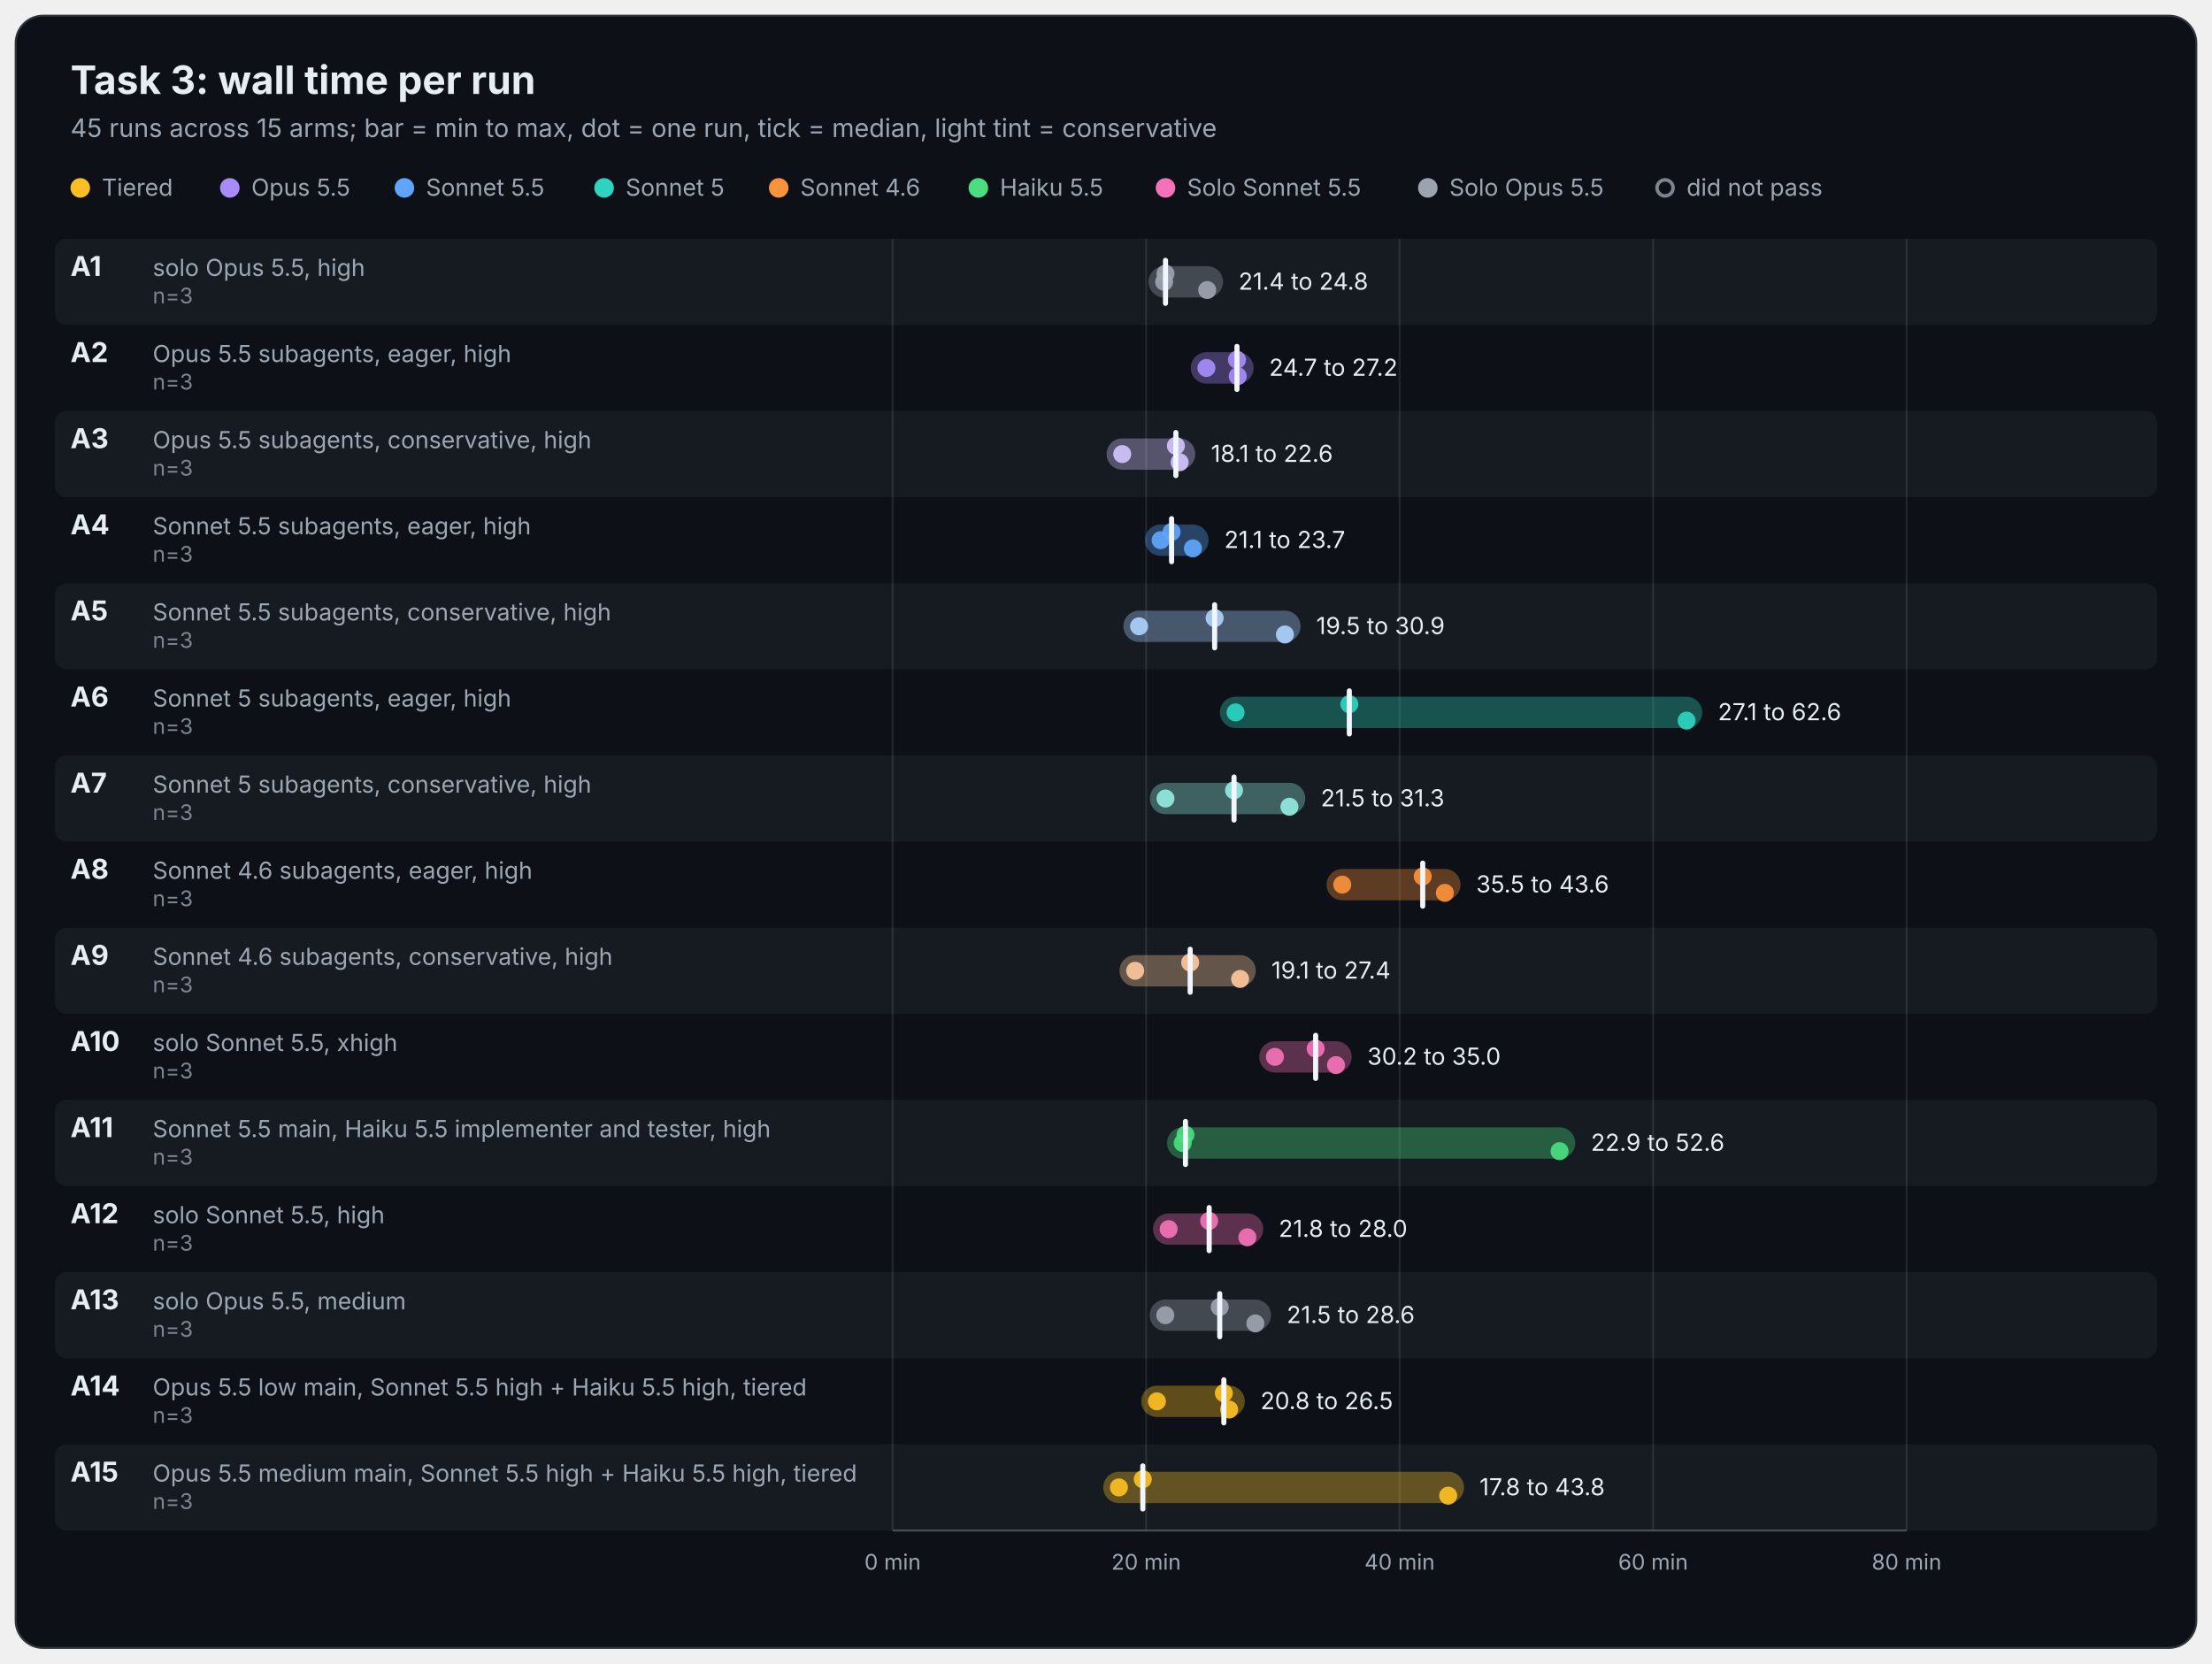
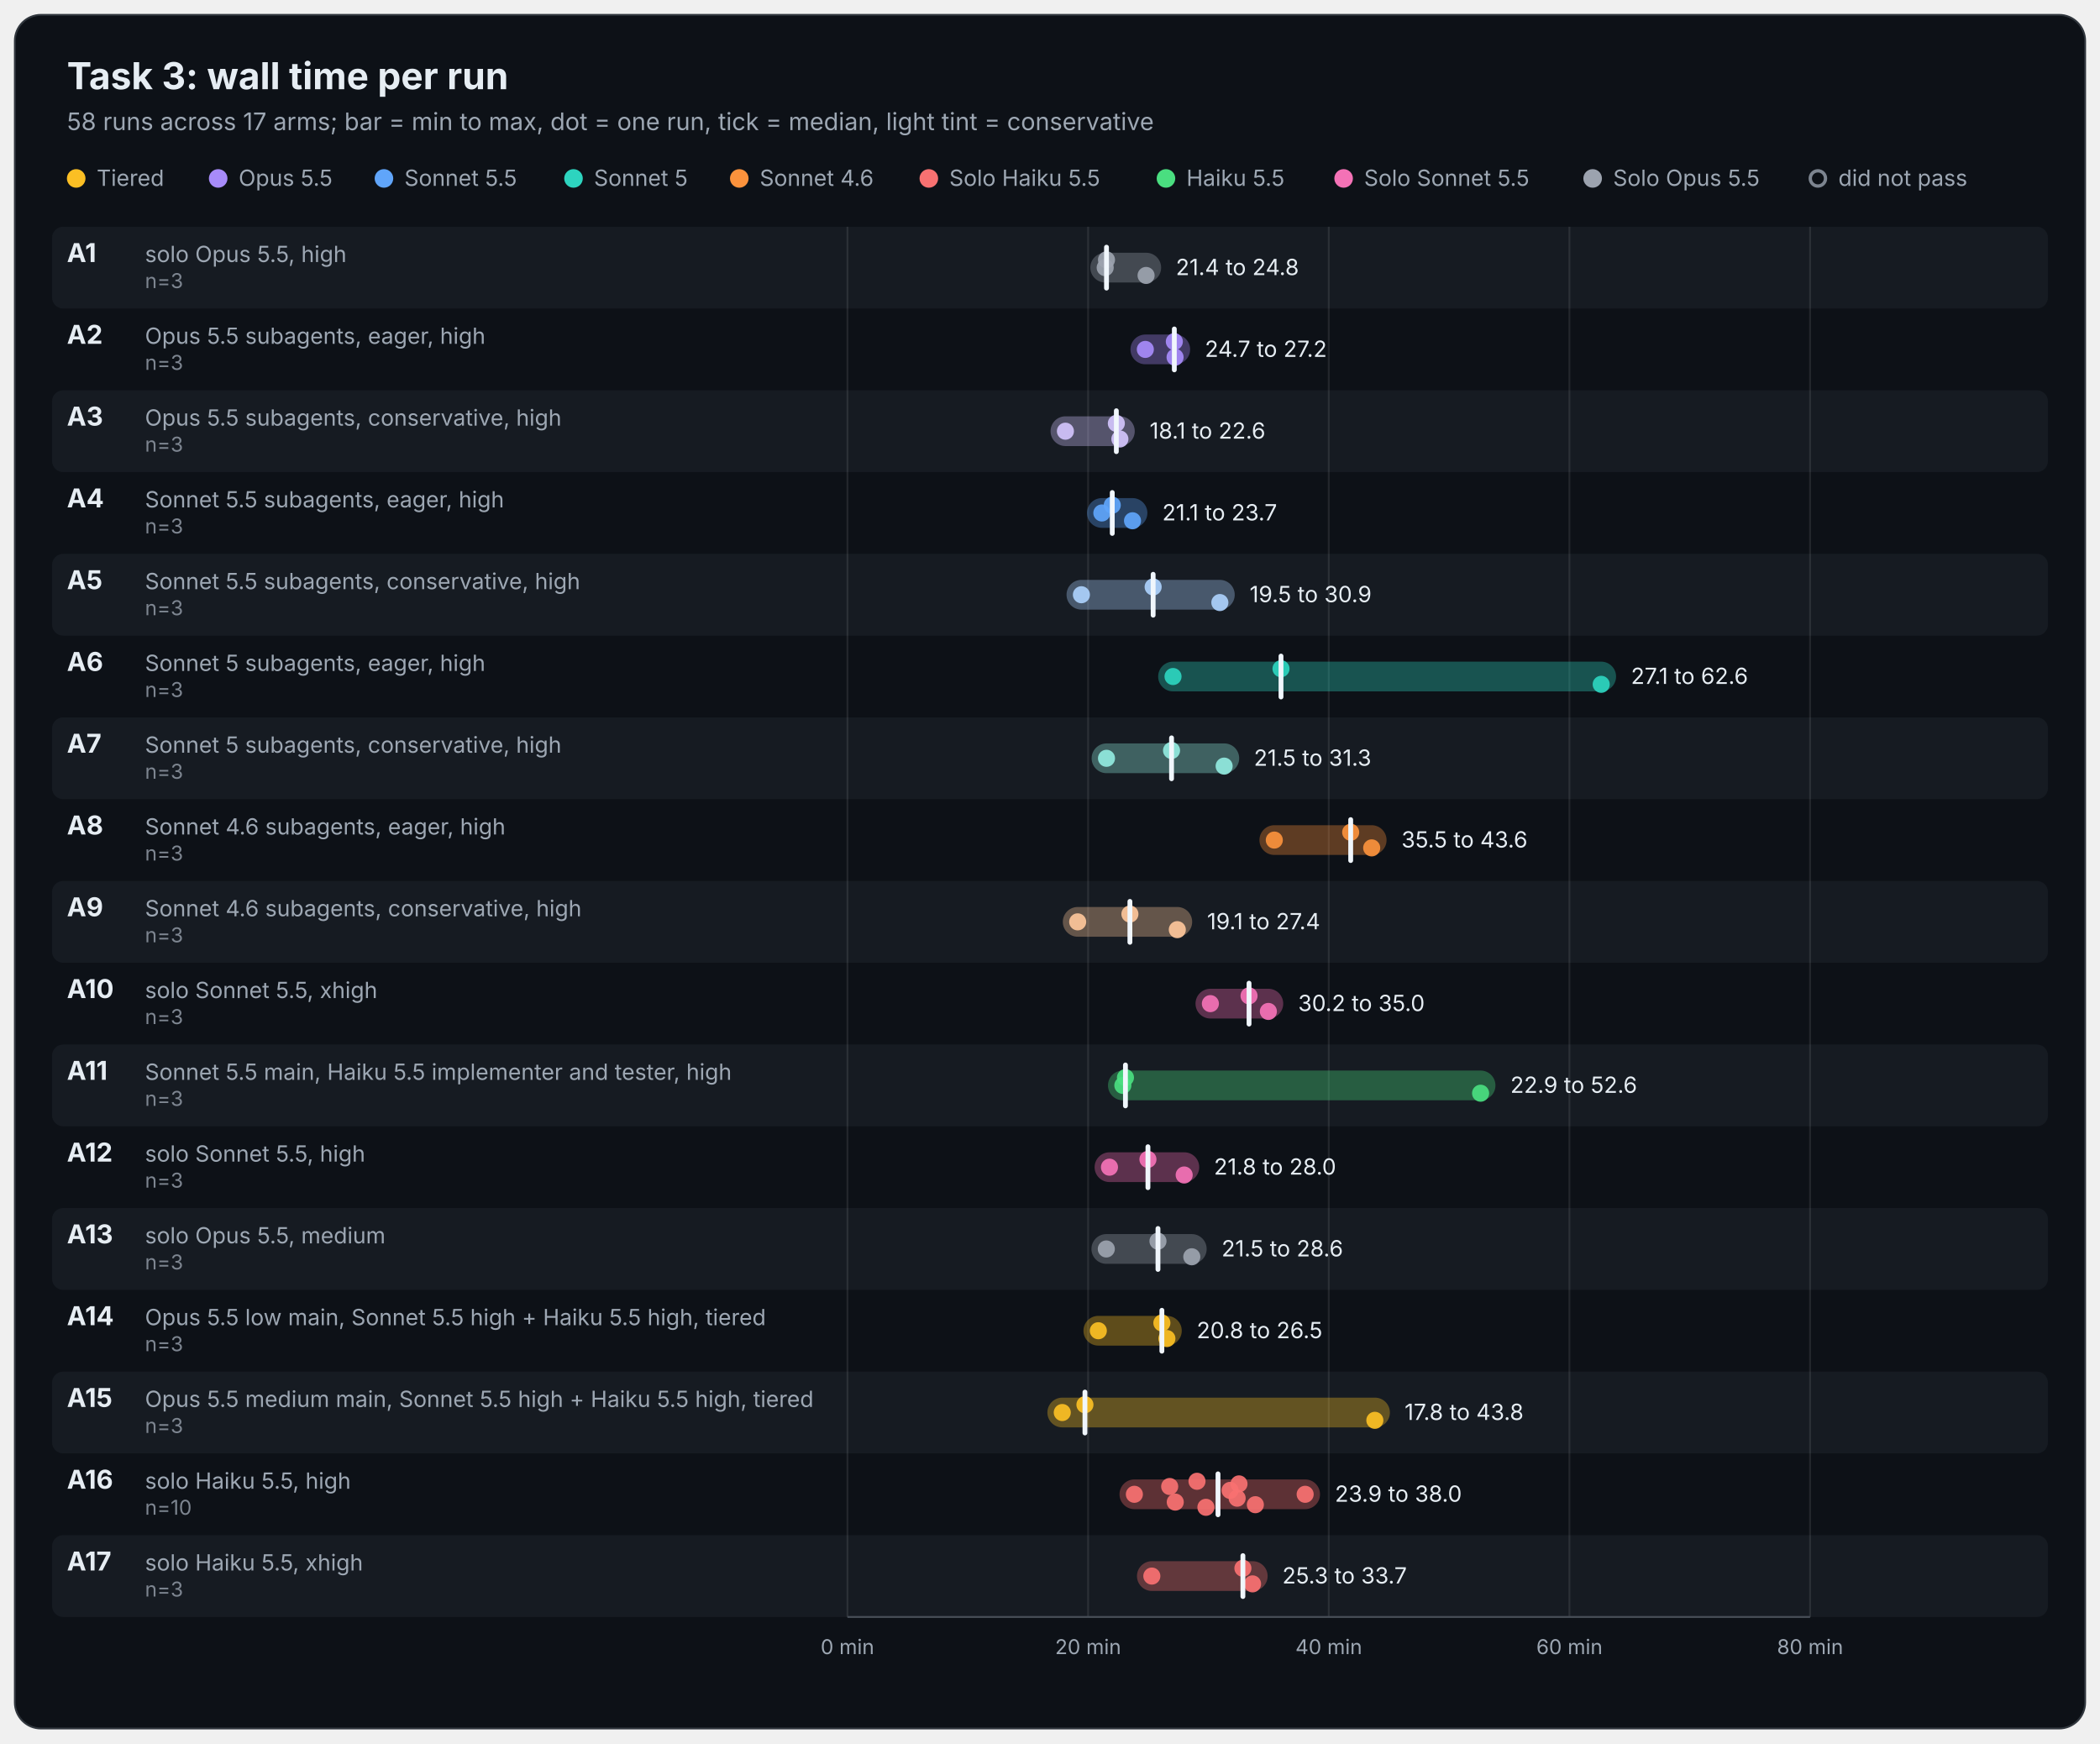
- <svg xmlns="http://www.w3.org/2000/svg" width="1130" height="850.0" viewBox="0 0 1130 850.0" role="img" aria-label="Task 3: wall time per run" font-family="-apple-system, &quot;Segoe UI&quot;, Inter, Roboto, &quot;Helvetica Neue&quot;, Arial, sans-serif">
-   <rect x="8" y="8" width="1114" height="834.0" rx="14" fill="#0d1117" stroke="#30363d" stroke-width="1" />
+ <svg xmlns="http://www.w3.org/2000/svg" width="1130" height="938.0" viewBox="0 0 1130 938.0" role="img" aria-label="Task 3: wall time per run" font-family="-apple-system, &quot;Segoe UI&quot;, Inter, Roboto, &quot;Helvetica Neue&quot;, Arial, sans-serif">
+   <rect x="8" y="8" width="1114" height="922.0" rx="14" fill="#0d1117" stroke="#30363d" stroke-width="1" />
  <text x="36.0" y="48.0" font-size="20" font-weight="700" fill="#e6edf3" text-anchor="start">Task 3: wall time per run</text>
-   <text x="36.0" y="70.0" font-size="13" font-weight="400" fill="#9da7b3" text-anchor="start">45 runs across 15 arms; bar = min to max, dot = one run, tick = median, light tint = conservative</text>
+   <text x="36.0" y="70.0" font-size="13" font-weight="400" fill="#9da7b3" text-anchor="start">58 runs across 17 arms; bar = min to max, dot = one run, tick = median, light tint = conservative</text>
  <circle cx="41.0" cy="96.0" r="5" fill="#fbbf24" />
  <text x="52.0" y="100.0" font-size="12" font-weight="400" fill="#9da7b3" text-anchor="start">Tiered</text>
  <circle cx="117.4" cy="96.0" r="5" fill="#a78bfa" />
  <text x="128.4" y="100.0" font-size="12" font-weight="400" fill="#9da7b3" text-anchor="start">Opus 5.5</text>
  <circle cx="206.6" cy="96.0" r="5" fill="#60a5fa" />
  <text x="217.6" y="100.0" font-size="12" font-weight="400" fill="#9da7b3" text-anchor="start">Sonnet 5.5</text>
  <circle cx="308.6" cy="96.0" r="5" fill="#2dd4bf" />
  <text x="319.6" y="100.0" font-size="12" font-weight="400" fill="#9da7b3" text-anchor="start">Sonnet 5</text>
  <circle cx="397.8" cy="96.0" r="5" fill="#fb923c" />
  <text x="408.8" y="100.0" font-size="12" font-weight="400" fill="#9da7b3" text-anchor="start">Sonnet 4.6</text>
-   <circle cx="499.8" cy="96.0" r="5" fill="#4ade80" />
-   <text x="510.8" y="100.0" font-size="12" font-weight="400" fill="#9da7b3" text-anchor="start">Haiku 5.5</text>
-   <circle cx="595.4" cy="96.0" r="5" fill="#f472b6" />
-   <text x="606.4" y="100.0" font-size="12" font-weight="400" fill="#9da7b3" text-anchor="start">Solo Sonnet 5.5</text>
-   <circle cx="729.4" cy="96.0" r="5" fill="#9ca3af" />
-   <text x="740.4" y="100.0" font-size="12" font-weight="400" fill="#9da7b3" text-anchor="start">Solo Opus 5.5</text>
-   <circle cx="850.6" cy="96.0" r="4.1" fill="#0d1117" stroke="#7d8590" stroke-width="1.8" />
-   <text x="861.6" y="100.0" font-size="12" font-weight="400" fill="#9da7b3" text-anchor="start">did not pass</text>
+   <circle cx="499.8" cy="96.0" r="5" fill="#f87171" />
+   <text x="510.8" y="100.0" font-size="12" font-weight="400" fill="#9da7b3" text-anchor="start">Solo Haiku 5.5</text>
+   <circle cx="627.4" cy="96.0" r="5" fill="#4ade80" />
+   <text x="638.4" y="100.0" font-size="12" font-weight="400" fill="#9da7b3" text-anchor="start">Haiku 5.5</text>
+   <circle cx="723.0" cy="96.0" r="5" fill="#f472b6" />
+   <text x="734.0" y="100.0" font-size="12" font-weight="400" fill="#9da7b3" text-anchor="start">Solo Sonnet 5.5</text>
+   <circle cx="857.0" cy="96.0" r="5" fill="#9ca3af" />
+   <text x="868.0" y="100.0" font-size="12" font-weight="400" fill="#9da7b3" text-anchor="start">Solo Opus 5.5</text>
+   <circle cx="978.2" cy="96.0" r="4.1" fill="#0d1117" stroke="#7d8590" stroke-width="1.8" />
+   <text x="989.2" y="100.0" font-size="12" font-weight="400" fill="#9da7b3" text-anchor="start">did not pass</text>
  <rect x="28" y="122.0" width="1074.0" height="44" rx="6" fill="#161b22" />
  <rect x="28" y="210.0" width="1074.0" height="44" rx="6" fill="#161b22" />
  <rect x="28" y="298.0" width="1074.0" height="44" rx="6" fill="#161b22" />
  <rect x="28" y="386.0" width="1074.0" height="44" rx="6" fill="#161b22" />
  <rect x="28" y="474.0" width="1074.0" height="44" rx="6" fill="#161b22" />
  <rect x="28" y="562.0" width="1074.0" height="44" rx="6" fill="#161b22" />
  <rect x="28" y="650.0" width="1074.0" height="44" rx="6" fill="#161b22" />
  <rect x="28" y="738.0" width="1074.0" height="44" rx="6" fill="#161b22" />
-   <line x1="456.0" y1="122.0" x2="456.0" y2="782.0" stroke="#ffffff" stroke-opacity="0.09" stroke-width="1" />
-   <text x="456.0" y="802.0" font-size="11" font-weight="400" fill="#9da7b3" text-anchor="middle">0 min</text>
-   <line x1="585.5" y1="122.0" x2="585.5" y2="782.0" stroke="#ffffff" stroke-opacity="0.09" stroke-width="1" />
-   <text x="585.5" y="802.0" font-size="11" font-weight="400" fill="#9da7b3" text-anchor="middle">20 min</text>
-   <line x1="715.0" y1="122.0" x2="715.0" y2="782.0" stroke="#ffffff" stroke-opacity="0.09" stroke-width="1" />
-   <text x="715.0" y="802.0" font-size="11" font-weight="400" fill="#9da7b3" text-anchor="middle">40 min</text>
-   <line x1="844.5" y1="122.0" x2="844.5" y2="782.0" stroke="#ffffff" stroke-opacity="0.09" stroke-width="1" />
-   <text x="844.5" y="802.0" font-size="11" font-weight="400" fill="#9da7b3" text-anchor="middle">60 min</text>
-   <line x1="974.0" y1="122.0" x2="974.0" y2="782.0" stroke="#ffffff" stroke-opacity="0.09" stroke-width="1" />
-   <text x="974.0" y="802.0" font-size="11" font-weight="400" fill="#9da7b3" text-anchor="middle">80 min</text>
-   <line x1="456.0" y1="782.0" x2="974.0" y2="782.0" stroke="#484f58" stroke-width="1" />
+   <rect x="28" y="826.0" width="1074.0" height="44" rx="6" fill="#161b22" />
+   <line x1="456.0" y1="122.0" x2="456.0" y2="870.0" stroke="#ffffff" stroke-opacity="0.09" stroke-width="1" />
+   <text x="456.0" y="890.0" font-size="11" font-weight="400" fill="#9da7b3" text-anchor="middle">0 min</text>
+   <line x1="585.5" y1="122.0" x2="585.5" y2="870.0" stroke="#ffffff" stroke-opacity="0.09" stroke-width="1" />
+   <text x="585.5" y="890.0" font-size="11" font-weight="400" fill="#9da7b3" text-anchor="middle">20 min</text>
+   <line x1="715.0" y1="122.0" x2="715.0" y2="870.0" stroke="#ffffff" stroke-opacity="0.09" stroke-width="1" />
+   <text x="715.0" y="890.0" font-size="11" font-weight="400" fill="#9da7b3" text-anchor="middle">40 min</text>
+   <line x1="844.5" y1="122.0" x2="844.5" y2="870.0" stroke="#ffffff" stroke-opacity="0.09" stroke-width="1" />
+   <text x="844.5" y="890.0" font-size="11" font-weight="400" fill="#9da7b3" text-anchor="middle">60 min</text>
+   <line x1="974.0" y1="122.0" x2="974.0" y2="870.0" stroke="#ffffff" stroke-opacity="0.09" stroke-width="1" />
+   <text x="974.0" y="890.0" font-size="11" font-weight="400" fill="#9da7b3" text-anchor="middle">80 min</text>
+   <line x1="456.0" y1="870.0" x2="974.0" y2="870.0" stroke="#484f58" stroke-width="1" />
  <text x="36.0" y="141.0" font-size="14" font-weight="700" fill="#e6edf3" text-anchor="start">A1</text>
  <text x="78.0" y="141.0" font-size="12" font-weight="400" fill="#9da7b3" text-anchor="start">solo Opus 5.5, high</text>
  <text x="78.0" y="155.0" font-size="11" font-weight="400" fill="#7d8590" text-anchor="start">n=3</text>
  <rect x="586.7" y="136.0" width="38.1" height="16" rx="8.0" fill="#9ca3af" fill-opacity="0.34" />
  <circle cx="594.7" cy="144.0" r="4.6" fill="#9ca3af" fill-opacity="0.92" />
  <circle cx="595.4" cy="139.8" r="4.6" fill="#9ca3af" fill-opacity="0.92" />
  <circle cx="616.7" cy="148.2" r="4.6" fill="#9ca3af" fill-opacity="0.92" />
  <line x1="595.4" y1="133.0" x2="595.4" y2="155.0" stroke="#f0f6fc" stroke-width="2.6" stroke-linecap="round" />
  <text x="632.7" y="148.0" font-size="12" font-weight="400" fill="#e6edf3" text-anchor="start">21.4 to 24.8</text>
  <text x="36.0" y="185.0" font-size="14" font-weight="700" fill="#e6edf3" text-anchor="start">A2</text>
  <text x="78.0" y="185.0" font-size="12" font-weight="400" fill="#9da7b3" text-anchor="start">Opus 5.5 subagents, eager, high</text>
  <text x="78.0" y="199.0" font-size="11" font-weight="400" fill="#7d8590" text-anchor="start">n=3</text>
  <rect x="608.3" y="180.0" width="32.1" height="16" rx="8.0" fill="#a78bfa" fill-opacity="0.34" />
  <circle cx="616.3" cy="188.0" r="4.6" fill="#a78bfa" fill-opacity="0.92" />
  <circle cx="631.9" cy="183.8" r="4.6" fill="#a78bfa" fill-opacity="0.92" />
  <circle cx="632.3" cy="192.2" r="4.6" fill="#a78bfa" fill-opacity="0.92" />
  <line x1="631.9" y1="177.0" x2="631.9" y2="199.0" stroke="#f0f6fc" stroke-width="2.6" stroke-linecap="round" />
  <text x="648.3" y="192.0" font-size="12" font-weight="400" fill="#e6edf3" text-anchor="start">24.7 to 27.2</text>
  <text x="36.0" y="229.0" font-size="14" font-weight="700" fill="#e6edf3" text-anchor="start">A3</text>
  <text x="78.0" y="229.0" font-size="12" font-weight="400" fill="#9da7b3" text-anchor="start">Opus 5.5 subagents, conservative, high</text>
  <text x="78.0" y="243.0" font-size="11" font-weight="400" fill="#7d8590" text-anchor="start">n=3</text>
  <rect x="565.3" y="224.0" width="45.3" height="16" rx="8.0" fill="#d1c3fc" fill-opacity="0.34" />
  <circle cx="573.3" cy="232.0" r="4.6" fill="#d1c3fc" fill-opacity="0.92" />
  <circle cx="600.7" cy="227.8" r="4.6" fill="#d1c3fc" fill-opacity="0.92" />
  <circle cx="602.6" cy="236.2" r="4.6" fill="#d1c3fc" fill-opacity="0.92" />
  <line x1="600.7" y1="221.0" x2="600.7" y2="243.0" stroke="#f0f6fc" stroke-width="2.6" stroke-linecap="round" />
  <text x="618.6" y="236.0" font-size="12" font-weight="400" fill="#e6edf3" text-anchor="start">18.1 to 22.6</text>
  <text x="36.0" y="273.0" font-size="14" font-weight="700" fill="#e6edf3" text-anchor="start">A4</text>
  <text x="78.0" y="273.0" font-size="12" font-weight="400" fill="#9da7b3" text-anchor="start">Sonnet 5.5 subagents, eager, high</text>
  <text x="78.0" y="287.0" font-size="11" font-weight="400" fill="#7d8590" text-anchor="start">n=3</text>
  <rect x="584.9" y="268.0" width="32.5" height="16" rx="8.0" fill="#60a5fa" fill-opacity="0.34" />
  <circle cx="592.9" cy="276.0" r="4.6" fill="#60a5fa" fill-opacity="0.92" />
  <circle cx="598.5" cy="271.8" r="4.6" fill="#60a5fa" fill-opacity="0.92" />
  <circle cx="609.4" cy="280.2" r="4.6" fill="#60a5fa" fill-opacity="0.92" />
  <line x1="598.5" y1="265.0" x2="598.5" y2="287.0" stroke="#f0f6fc" stroke-width="2.6" stroke-linecap="round" />
  <text x="625.4" y="280.0" font-size="12" font-weight="400" fill="#e6edf3" text-anchor="start">21.1 to 23.7</text>
  <text x="36.0" y="317.0" font-size="14" font-weight="700" fill="#e6edf3" text-anchor="start">A5</text>
  <text x="78.0" y="317.0" font-size="12" font-weight="400" fill="#9da7b3" text-anchor="start">Sonnet 5.5 subagents, conservative, high</text>
  <text x="78.0" y="331.0" font-size="11" font-weight="400" fill="#7d8590" text-anchor="start">n=3</text>
  <rect x="573.9" y="312.0" width="90.5" height="16" rx="8.0" fill="#acd0fc" fill-opacity="0.34" />
  <circle cx="581.9" cy="320.0" r="4.6" fill="#acd0fc" fill-opacity="0.92" />
  <circle cx="620.5" cy="315.8" r="4.6" fill="#acd0fc" fill-opacity="0.92" />
  <circle cx="656.4" cy="324.2" r="4.6" fill="#acd0fc" fill-opacity="0.92" />
  <line x1="620.5" y1="309.0" x2="620.5" y2="331.0" stroke="#f0f6fc" stroke-width="2.6" stroke-linecap="round" />
  <text x="672.4" y="324.0" font-size="12" font-weight="400" fill="#e6edf3" text-anchor="start">19.5 to 30.9</text>
  <text x="36.0" y="361.0" font-size="14" font-weight="700" fill="#e6edf3" text-anchor="start">A6</text>
  <text x="78.0" y="361.0" font-size="12" font-weight="400" fill="#9da7b3" text-anchor="start">Sonnet 5 subagents, eager, high</text>
  <text x="78.0" y="375.0" font-size="11" font-weight="400" fill="#7d8590" text-anchor="start">n=3</text>
  <rect x="623.2" y="356.0" width="246.4" height="16" rx="8.0" fill="#2dd4bf" fill-opacity="0.34" />
  <circle cx="631.2" cy="364.0" r="4.6" fill="#2dd4bf" fill-opacity="0.92" />
  <circle cx="689.3" cy="359.8" r="4.6" fill="#2dd4bf" fill-opacity="0.92" />
  <circle cx="861.6" cy="368.2" r="4.6" fill="#2dd4bf" fill-opacity="0.92" />
  <line x1="689.3" y1="353.0" x2="689.3" y2="375.0" stroke="#f0f6fc" stroke-width="2.6" stroke-linecap="round" />
  <text x="877.6" y="368.0" font-size="12" font-weight="400" fill="#e6edf3" text-anchor="start">27.1 to 62.6</text>
  <text x="36.0" y="405.0" font-size="14" font-weight="700" fill="#e6edf3" text-anchor="start">A7</text>
  <text x="78.0" y="405.0" font-size="12" font-weight="400" fill="#9da7b3" text-anchor="start">Sonnet 5 subagents, conservative, high</text>
  <text x="78.0" y="419.0" font-size="11" font-weight="400" fill="#7d8590" text-anchor="start">n=3</text>
  <rect x="587.4" y="400.0" width="79.4" height="16" rx="8.0" fill="#92e9de" fill-opacity="0.34" />
  <circle cx="595.4" cy="408.0" r="4.6" fill="#92e9de" fill-opacity="0.92" />
  <circle cx="630.4" cy="403.8" r="4.6" fill="#92e9de" fill-opacity="0.92" />
  <circle cx="658.7" cy="412.2" r="4.6" fill="#92e9de" fill-opacity="0.92" />
  <line x1="630.4" y1="397.0" x2="630.4" y2="419.0" stroke="#f0f6fc" stroke-width="2.6" stroke-linecap="round" />
  <text x="674.7" y="412.0" font-size="12" font-weight="400" fill="#e6edf3" text-anchor="start">21.5 to 31.3</text>
  <text x="36.0" y="449.0" font-size="14" font-weight="700" fill="#e6edf3" text-anchor="start">A8</text>
  <text x="78.0" y="449.0" font-size="12" font-weight="400" fill="#9da7b3" text-anchor="start">Sonnet 4.6 subagents, eager, high</text>
  <text x="78.0" y="463.0" font-size="11" font-weight="400" fill="#7d8590" text-anchor="start">n=3</text>
  <rect x="677.7" y="444.0" width="68.4" height="16" rx="8.0" fill="#fb923c" fill-opacity="0.34" />
  <circle cx="685.7" cy="452.0" r="4.6" fill="#fb923c" fill-opacity="0.92" />
  <circle cx="726.8" cy="447.8" r="4.6" fill="#fb923c" fill-opacity="0.92" />
  <circle cx="738.1" cy="456.2" r="4.6" fill="#fb923c" fill-opacity="0.92" />
  <line x1="726.8" y1="441.0" x2="726.8" y2="463.0" stroke="#f0f6fc" stroke-width="2.6" stroke-linecap="round" />
  <text x="754.1" y="456.0" font-size="12" font-weight="400" fill="#e6edf3" text-anchor="start">35.5 to 43.6</text>
  <text x="36.0" y="493.0" font-size="14" font-weight="700" fill="#e6edf3" text-anchor="start">A9</text>
  <text x="78.0" y="493.0" font-size="12" font-weight="400" fill="#9da7b3" text-anchor="start">Sonnet 4.6 subagents, conservative, high</text>
  <text x="78.0" y="507.0" font-size="11" font-weight="400" fill="#7d8590" text-anchor="start">n=3</text>
  <rect x="571.9" y="488.0" width="69.6" height="16" rx="8.0" fill="#fdc69a" fill-opacity="0.34" />
  <circle cx="579.9" cy="496.0" r="4.6" fill="#fdc69a" fill-opacity="0.92" />
  <circle cx="608.0" cy="491.8" r="4.6" fill="#fdc69a" fill-opacity="0.92" />
  <circle cx="633.5" cy="500.2" r="4.6" fill="#fdc69a" fill-opacity="0.92" />
  <line x1="608.0" y1="485.0" x2="608.0" y2="507.0" stroke="#f0f6fc" stroke-width="2.6" stroke-linecap="round" />
  <text x="649.5" y="500.0" font-size="12" font-weight="400" fill="#e6edf3" text-anchor="start">19.1 to 27.4</text>
  <text x="36.0" y="537.0" font-size="14" font-weight="700" fill="#e6edf3" text-anchor="start">A10</text>
  <text x="78.0" y="537.0" font-size="12" font-weight="400" fill="#9da7b3" text-anchor="start">solo Sonnet 5.5, xhigh</text>
  <text x="78.0" y="551.0" font-size="11" font-weight="400" fill="#7d8590" text-anchor="start">n=3</text>
  <rect x="643.3" y="532.0" width="47.2" height="16" rx="8.0" fill="#f472b6" fill-opacity="0.34" />
  <circle cx="651.3" cy="540.0" r="4.6" fill="#f472b6" fill-opacity="0.92" />
  <circle cx="672.1" cy="535.8" r="4.6" fill="#f472b6" fill-opacity="0.92" />
  <circle cx="682.5" cy="544.2" r="4.6" fill="#f472b6" fill-opacity="0.92" />
  <line x1="672.1" y1="529.0" x2="672.1" y2="551.0" stroke="#f0f6fc" stroke-width="2.6" stroke-linecap="round" />
  <text x="698.5" y="544.0" font-size="12" font-weight="400" fill="#e6edf3" text-anchor="start">30.2 to 35.0</text>
  <text x="36.0" y="581.0" font-size="14" font-weight="700" fill="#e6edf3" text-anchor="start">A11</text>
  <text x="78.0" y="581.0" font-size="12" font-weight="400" fill="#9da7b3" text-anchor="start">Sonnet 5.5 main, Haiku 5.5 implementer and tester, high</text>
  <text x="78.0" y="595.0" font-size="11" font-weight="400" fill="#7d8590" text-anchor="start">n=3</text>
  <rect x="596.2" y="576.0" width="208.5" height="16" rx="8.0" fill="#4ade80" fill-opacity="0.34" />
  <circle cx="604.2" cy="584.0" r="4.6" fill="#4ade80" fill-opacity="0.92" />
  <circle cx="605.6" cy="579.8" r="4.6" fill="#4ade80" fill-opacity="0.92" />
  <circle cx="796.7" cy="588.2" r="4.6" fill="#4ade80" fill-opacity="0.92" />
  <line x1="605.6" y1="573.0" x2="605.6" y2="595.0" stroke="#f0f6fc" stroke-width="2.6" stroke-linecap="round" />
  <text x="812.7" y="588.0" font-size="12" font-weight="400" fill="#e6edf3" text-anchor="start">22.9 to 52.6</text>
  <text x="36.0" y="625.0" font-size="14" font-weight="700" fill="#e6edf3" text-anchor="start">A12</text>
  <text x="78.0" y="625.0" font-size="12" font-weight="400" fill="#9da7b3" text-anchor="start">solo Sonnet 5.5, high</text>
  <text x="78.0" y="639.0" font-size="11" font-weight="400" fill="#7d8590" text-anchor="start">n=3</text>
  <rect x="589.0" y="620.0" width="56.3" height="16" rx="8.0" fill="#f472b6" fill-opacity="0.34" />
  <circle cx="597.0" cy="628.0" r="4.6" fill="#f472b6" fill-opacity="0.92" />
  <circle cx="617.7" cy="623.8" r="4.6" fill="#f472b6" fill-opacity="0.92" />
  <circle cx="637.2" cy="632.2" r="4.6" fill="#f472b6" fill-opacity="0.92" />
  <line x1="617.7" y1="617.0" x2="617.7" y2="639.0" stroke="#f0f6fc" stroke-width="2.6" stroke-linecap="round" />
  <text x="653.2" y="632.0" font-size="12" font-weight="400" fill="#e6edf3" text-anchor="start">21.8 to 28.0</text>
  <text x="36.0" y="669.0" font-size="14" font-weight="700" fill="#e6edf3" text-anchor="start">A13</text>
  <text x="78.0" y="669.0" font-size="12" font-weight="400" fill="#9da7b3" text-anchor="start">solo Opus 5.5, medium</text>
  <text x="78.0" y="683.0" font-size="11" font-weight="400" fill="#7d8590" text-anchor="start">n=3</text>
  <rect x="587.3" y="664.0" width="62.0" height="16" rx="8.0" fill="#9ca3af" fill-opacity="0.34" />
  <circle cx="595.3" cy="672.0" r="4.6" fill="#9ca3af" fill-opacity="0.92" />
  <circle cx="623.1" cy="667.8" r="4.6" fill="#9ca3af" fill-opacity="0.92" />
  <circle cx="641.3" cy="676.2" r="4.6" fill="#9ca3af" fill-opacity="0.92" />
  <line x1="623.1" y1="661.0" x2="623.1" y2="683.0" stroke="#f0f6fc" stroke-width="2.6" stroke-linecap="round" />
  <text x="657.3" y="676.0" font-size="12" font-weight="400" fill="#e6edf3" text-anchor="start">21.5 to 28.6</text>
  <text x="36.0" y="713.0" font-size="14" font-weight="700" fill="#e6edf3" text-anchor="start">A14</text>
  <text x="78.0" y="713.0" font-size="12" font-weight="400" fill="#9da7b3" text-anchor="start">Opus 5.5 low main, Sonnet 5.5 high + Haiku 5.5 high, tiered</text>
  <text x="78.0" y="727.0" font-size="11" font-weight="400" fill="#7d8590" text-anchor="start">n=3</text>
  <rect x="583.0" y="708.0" width="52.9" height="16" rx="8.0" fill="#fbbf24" fill-opacity="0.34" />
  <circle cx="591.0" cy="716.0" r="4.6" fill="#fbbf24" fill-opacity="0.92" />
  <circle cx="625.2" cy="711.8" r="4.6" fill="#fbbf24" fill-opacity="0.92" />
  <circle cx="627.9" cy="720.2" r="4.6" fill="#fbbf24" fill-opacity="0.92" />
  <line x1="625.2" y1="705.0" x2="625.2" y2="727.0" stroke="#f0f6fc" stroke-width="2.6" stroke-linecap="round" />
  <text x="643.9" y="720.0" font-size="12" font-weight="400" fill="#e6edf3" text-anchor="start">20.8 to 26.5</text>
  <text x="36.0" y="757.0" font-size="14" font-weight="700" fill="#e6edf3" text-anchor="start">A15</text>
  <text x="78.0" y="757.0" font-size="12" font-weight="400" fill="#9da7b3" text-anchor="start">Opus 5.5 medium main, Sonnet 5.5 high + Haiku 5.5 high, tiered</text>
  <text x="78.0" y="771.0" font-size="11" font-weight="400" fill="#7d8590" text-anchor="start">n=3</text>
  <rect x="563.6" y="752.0" width="184.3" height="16" rx="8.0" fill="#fbbf24" fill-opacity="0.34" />
  <circle cx="571.6" cy="760.0" r="4.6" fill="#fbbf24" fill-opacity="0.92" />
  <circle cx="583.8" cy="755.8" r="4.6" fill="#fbbf24" fill-opacity="0.92" />
  <circle cx="739.8" cy="764.2" r="4.6" fill="#fbbf24" fill-opacity="0.92" />
  <line x1="583.8" y1="749.0" x2="583.8" y2="771.0" stroke="#f0f6fc" stroke-width="2.6" stroke-linecap="round" />
  <text x="755.8" y="764.0" font-size="12" font-weight="400" fill="#e6edf3" text-anchor="start">17.8 to 43.8</text>
+   <text x="36.0" y="801.0" font-size="14" font-weight="700" fill="#e6edf3" text-anchor="start">A16</text>
+   <text x="78.0" y="801.0" font-size="12" font-weight="400" fill="#9da7b3" text-anchor="start">solo Haiku 5.5, high</text>
+   <text x="78.0" y="815.0" font-size="11" font-weight="400" fill="#7d8590" text-anchor="start">n=10</text>
+   <rect x="602.4" y="796.0" width="107.9" height="16" rx="8.0" fill="#f87171" fill-opacity="0.34" />
+   <circle cx="610.4" cy="804.0" r="4.6" fill="#f87171" fill-opacity="0.92" />
+   <circle cx="629.4" cy="799.8" r="4.6" fill="#f87171" fill-opacity="0.92" />
+   <circle cx="632.4" cy="808.2" r="4.6" fill="#f87171" fill-opacity="0.92" />
+   <circle cx="644.1" cy="797.0" r="4.6" fill="#f87171" fill-opacity="0.92" />
+   <circle cx="648.9" cy="811.0" r="4.6" fill="#f87171" fill-opacity="0.92" />
+   <circle cx="661.9" cy="801.9" r="4.6" fill="#f87171" fill-opacity="0.92" />
+   <circle cx="665.7" cy="806.1" r="4.6" fill="#f87171" fill-opacity="0.92" />
+   <circle cx="666.7" cy="798.4" r="4.6" fill="#f87171" fill-opacity="0.92" />
+   <circle cx="675.5" cy="809.6" r="4.6" fill="#f87171" fill-opacity="0.92" />
+   <circle cx="702.3" cy="804.0" r="4.6" fill="#f87171" fill-opacity="0.92" />
+   <line x1="655.4" y1="793.0" x2="655.4" y2="815.0" stroke="#f0f6fc" stroke-width="2.6" stroke-linecap="round" />
+   <text x="718.3" y="808.0" font-size="12" font-weight="400" fill="#e6edf3" text-anchor="start">23.9 to 38.0</text>
+   <text x="36.0" y="845.0" font-size="14" font-weight="700" fill="#e6edf3" text-anchor="start">A17</text>
+   <text x="78.0" y="845.0" font-size="12" font-weight="400" fill="#9da7b3" text-anchor="start">solo Haiku 5.5, xhigh</text>
+   <text x="78.0" y="859.0" font-size="11" font-weight="400" fill="#7d8590" text-anchor="start">n=3</text>
+   <rect x="611.8" y="840.0" width="70.3" height="16" rx="8.0" fill="#f87171" fill-opacity="0.34" />
+   <circle cx="619.8" cy="848.0" r="4.6" fill="#f87171" fill-opacity="0.92" />
+   <circle cx="668.8" cy="843.8" r="4.6" fill="#f87171" fill-opacity="0.92" />
+   <circle cx="674.0" cy="852.2" r="4.6" fill="#f87171" fill-opacity="0.92" />
+   <line x1="668.8" y1="837.0" x2="668.8" y2="859.0" stroke="#f0f6fc" stroke-width="2.6" stroke-linecap="round" />
+   <text x="690.0" y="852.0" font-size="12" font-weight="400" fill="#e6edf3" text-anchor="start">25.3 to 33.7</text>
</svg>
